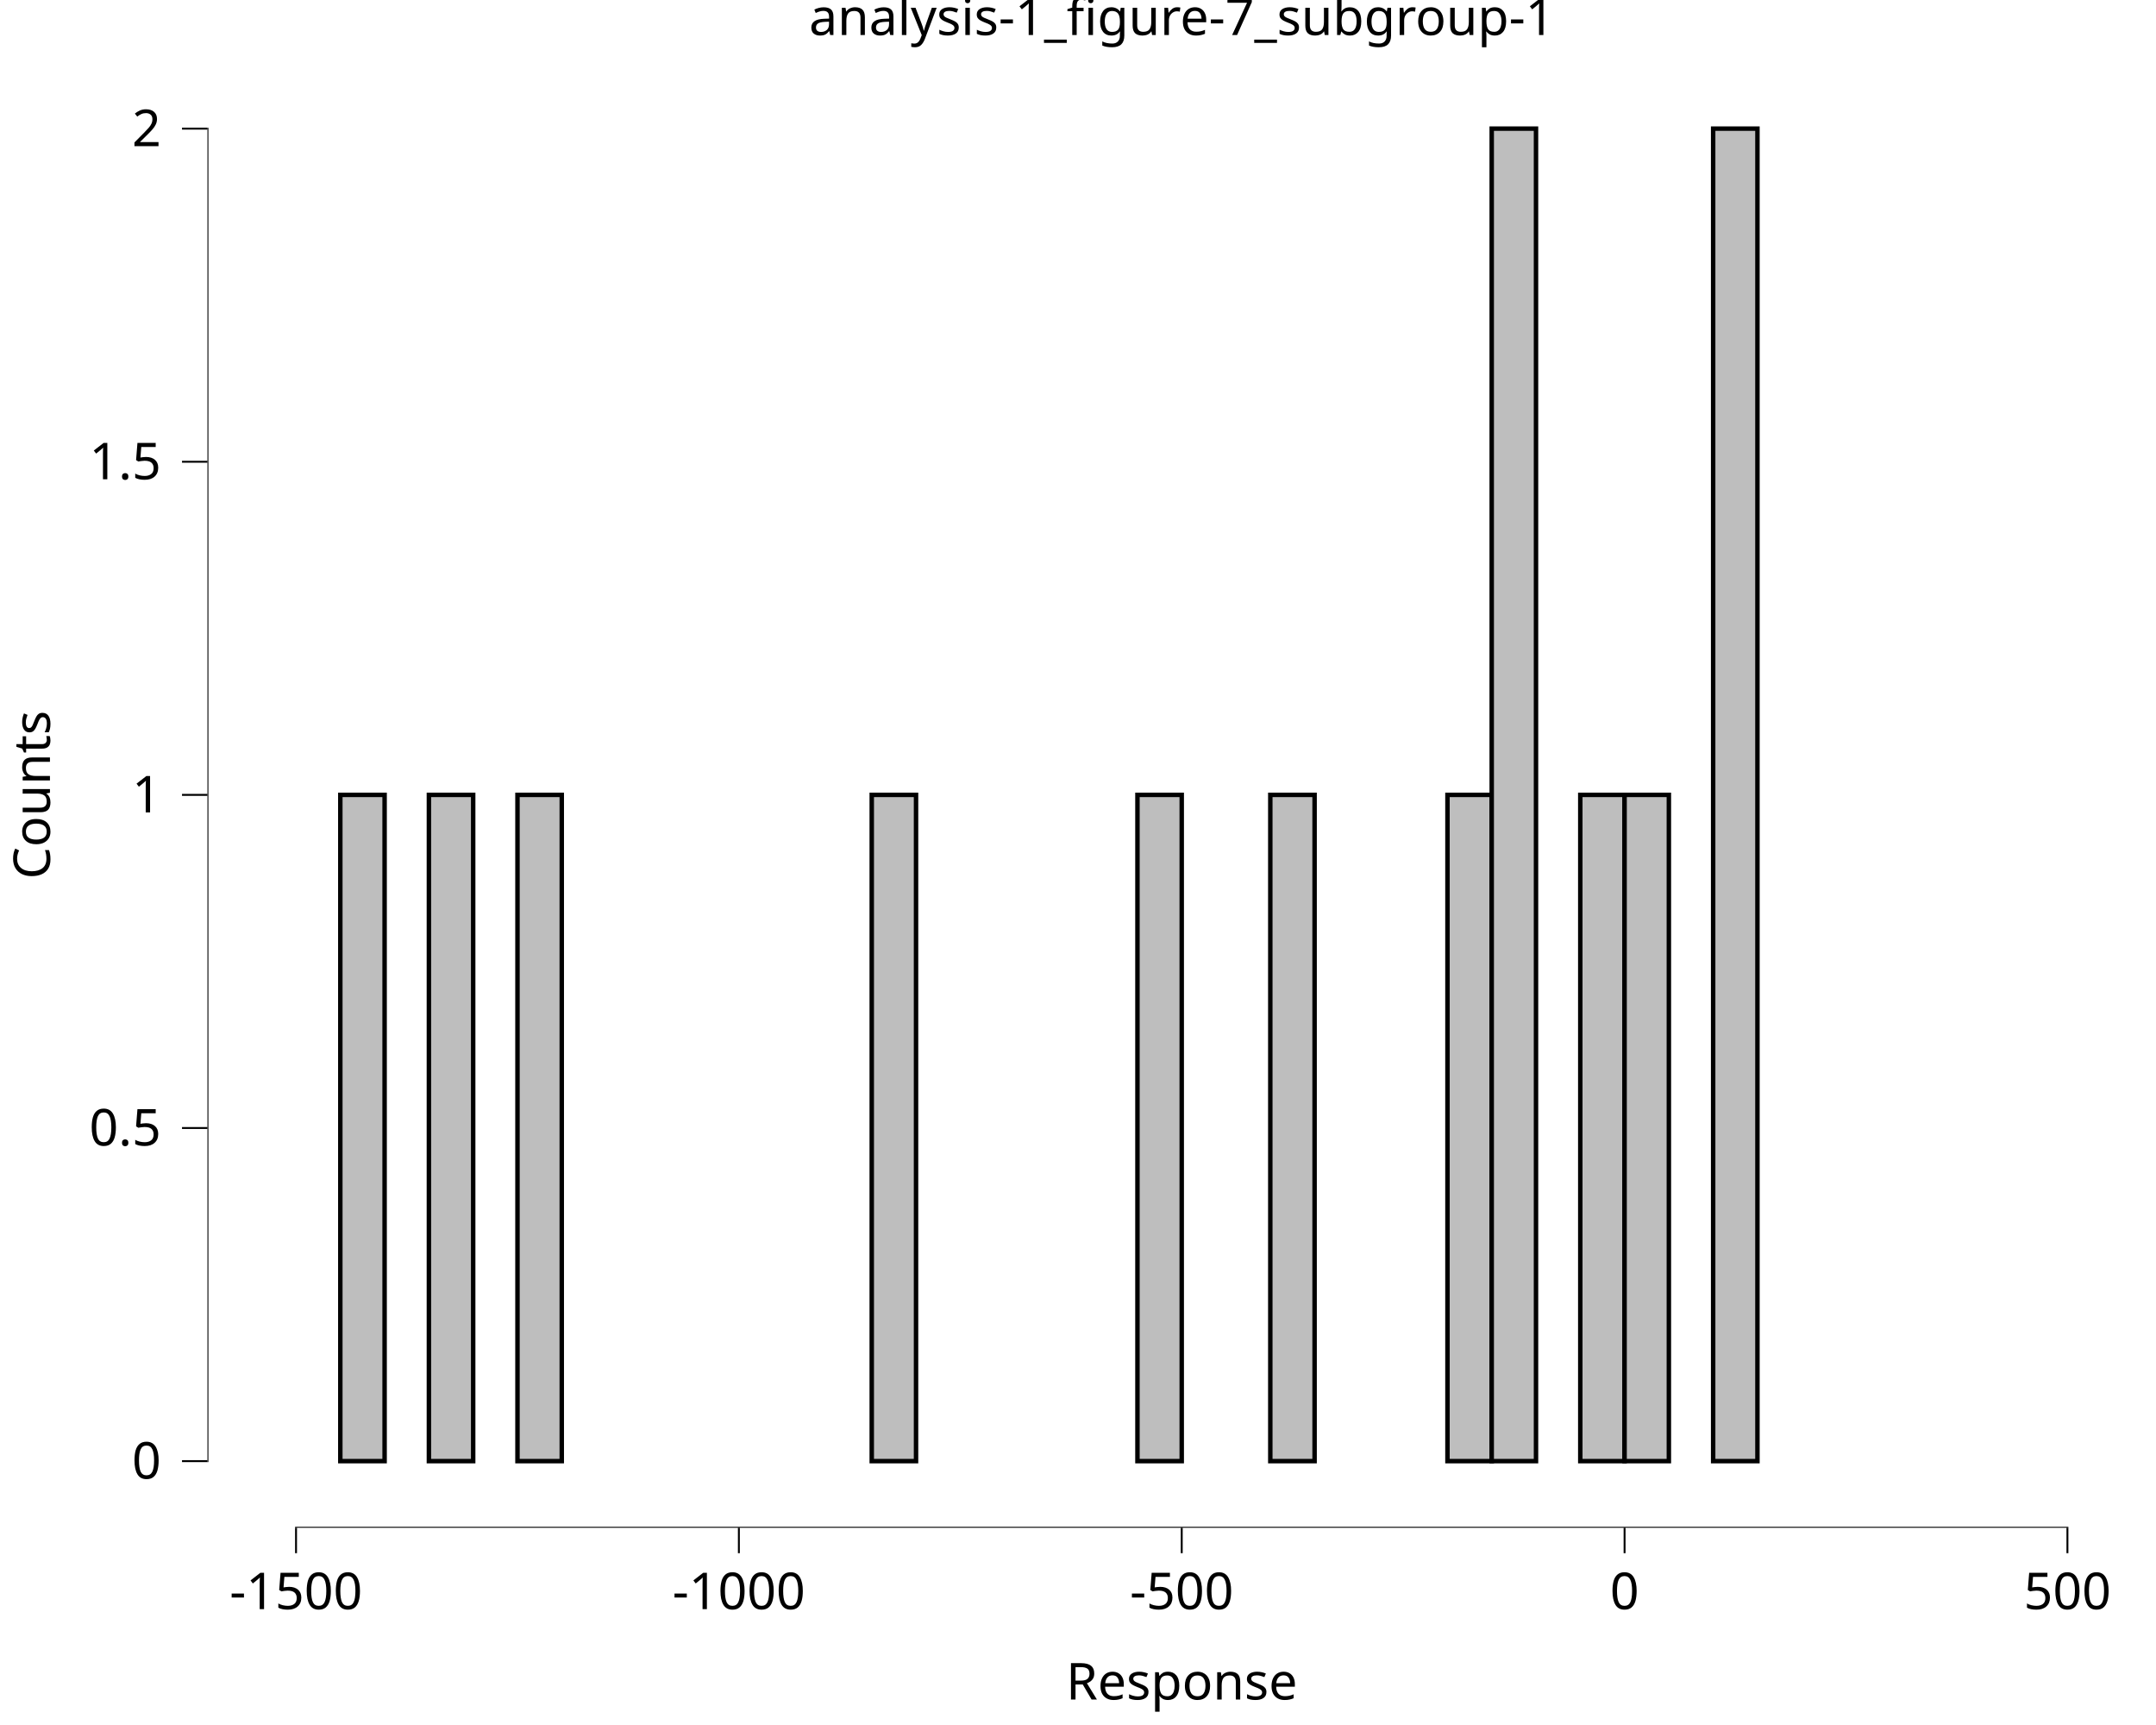
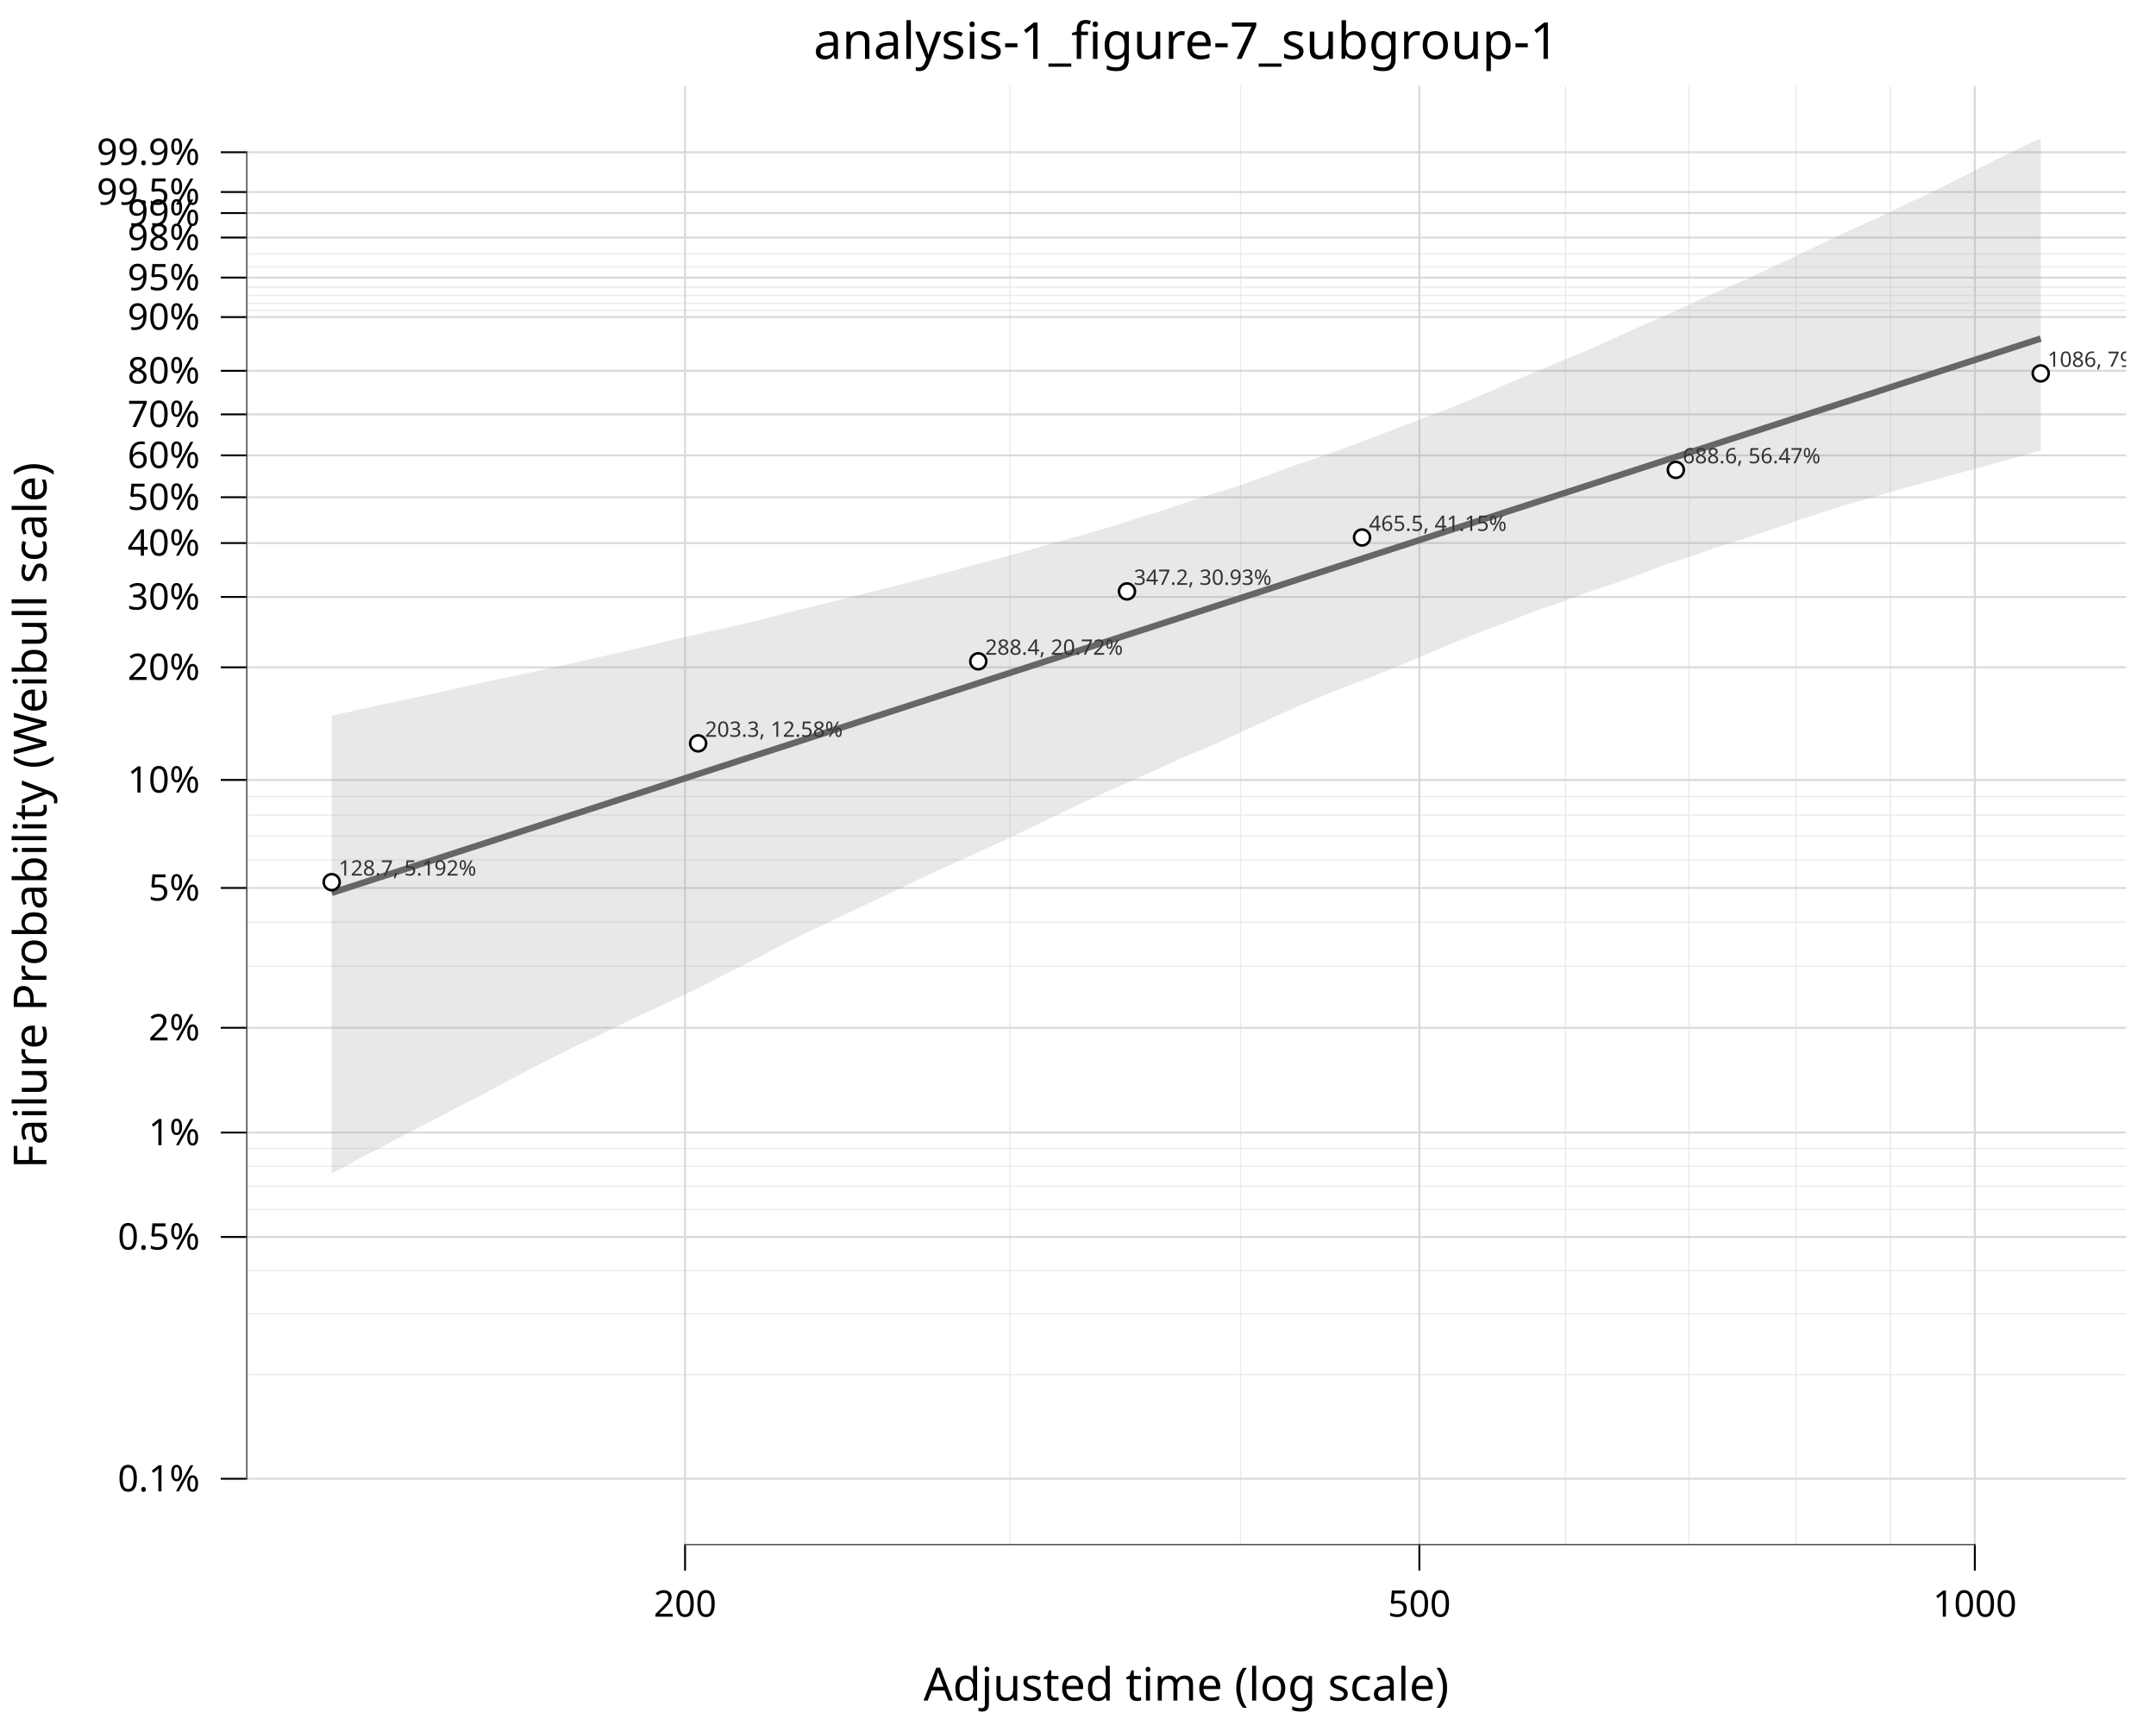
<svg xmlns="http://www.w3.org/2000/svg" class="svglite" data-engine-version="2.0" width="720.00pt" height="576.00pt" viewBox="0 0 720.00 576.00">
  <defs>
    <style type="text/css">
    .svglite line, .svglite polyline, .svglite polygon, .svglite path, .svglite rect, .svglite circle {
      fill: none;
      stroke: #000000;
      stroke-linecap: round;
      stroke-linejoin: round;
      stroke-miterlimit: 10.00;
    }
  </style>
  </defs>
  <rect width="100%" height="100%" style="stroke: none; fill: #FFFFFF;" />
  <defs>
    <clipPath id="cpMC4wMHw3MjAuMDB8MC4wMHw1NzYuMDA=">
      <rect x="0.00" y="0.00" width="720.00" height="576.00" />
    </clipPath>
  </defs>
  <g clip-path="url(#cpMC4wMHw3MjAuMDB8MC4wMHw1NzYuMDA=)">
-     <rect x="-0" y="0.00" width="720.00" height="576.00" style="stroke-width: 10.67; stroke: none;" />
+     <rect x="0" y="0.00" width="720.00" height="576.00" style="stroke-width: 10.67; stroke: none;" />
  </g>
  <defs>
-     <clipPath id="cpNjkuMjh8NzIwLjAwfDIwLjcxfDUxMC4xNA==">
-       <rect x="69.28" y="20.71" width="650.72" height="489.43" />
+     <clipPath id="cpODIuMjR8NzEwLjA0fDI4LjY4fDUxNS45Mw==">
+       <rect x="82.24" y="28.68" width="627.80" height="487.25" />
    </clipPath>
  </defs>
-   <g clip-path="url(#cpNjkuMjh8NzIwLjAwfDIwLjcxfDUxMC4xNA==)">
-     <rect x="69.28" y="20.71" width="650.72" height="489.43" style="stroke-width: 10.67; stroke: none;" />
-     <rect x="113.65" y="265.42" width="14.79" height="222.47" style="stroke-width: 1.49; stroke-linecap: butt; stroke-linejoin: miter; fill: #BEBEBE;" />
-     <rect x="128.44" y="487.89" width="14.79" height="0.00" style="stroke-width: 1.49; stroke-linecap: butt; stroke-linejoin: miter; fill: #BEBEBE;" />
-     <rect x="143.23" y="265.42" width="14.79" height="222.47" style="stroke-width: 1.49; stroke-linecap: butt; stroke-linejoin: miter; fill: #BEBEBE;" />
-     <rect x="158.02" y="487.89" width="14.79" height="0.00" style="stroke-width: 1.49; stroke-linecap: butt; stroke-linejoin: miter; fill: #BEBEBE;" />
-     <rect x="172.81" y="265.42" width="14.79" height="222.47" style="stroke-width: 1.49; stroke-linecap: butt; stroke-linejoin: miter; fill: #BEBEBE;" />
-     <rect x="187.60" y="487.89" width="14.79" height="0.00" style="stroke-width: 1.49; stroke-linecap: butt; stroke-linejoin: miter; fill: #BEBEBE;" />
-     <rect x="202.38" y="487.89" width="14.79" height="0.00" style="stroke-width: 1.49; stroke-linecap: butt; stroke-linejoin: miter; fill: #BEBEBE;" />
-     <rect x="217.17" y="487.89" width="14.79" height="0.00" style="stroke-width: 1.49; stroke-linecap: butt; stroke-linejoin: miter; fill: #BEBEBE;" />
-     <rect x="231.96" y="487.89" width="14.79" height="0.00" style="stroke-width: 1.49; stroke-linecap: butt; stroke-linejoin: miter; fill: #BEBEBE;" />
-     <rect x="246.75" y="487.89" width="14.79" height="0.00" style="stroke-width: 1.49; stroke-linecap: butt; stroke-linejoin: miter; fill: #BEBEBE;" />
-     <rect x="261.54" y="487.89" width="14.79" height="0.00" style="stroke-width: 1.49; stroke-linecap: butt; stroke-linejoin: miter; fill: #BEBEBE;" />
-     <rect x="276.33" y="487.89" width="14.79" height="0.00" style="stroke-width: 1.49; stroke-linecap: butt; stroke-linejoin: miter; fill: #BEBEBE;" />
-     <rect x="291.12" y="265.42" width="14.79" height="222.47" style="stroke-width: 1.49; stroke-linecap: butt; stroke-linejoin: miter; fill: #BEBEBE;" />
-     <rect x="305.91" y="487.89" width="14.79" height="0.00" style="stroke-width: 1.49; stroke-linecap: butt; stroke-linejoin: miter; fill: #BEBEBE;" />
-     <rect x="320.70" y="487.89" width="14.79" height="0.00" style="stroke-width: 1.49; stroke-linecap: butt; stroke-linejoin: miter; fill: #BEBEBE;" />
-     <rect x="335.49" y="487.89" width="14.79" height="0.00" style="stroke-width: 1.49; stroke-linecap: butt; stroke-linejoin: miter; fill: #BEBEBE;" />
-     <rect x="350.27" y="487.89" width="14.79" height="0.00" style="stroke-width: 1.49; stroke-linecap: butt; stroke-linejoin: miter; fill: #BEBEBE;" />
-     <rect x="365.06" y="487.89" width="14.79" height="0.00" style="stroke-width: 1.49; stroke-linecap: butt; stroke-linejoin: miter; fill: #BEBEBE;" />
-     <rect x="379.85" y="265.42" width="14.79" height="222.47" style="stroke-width: 1.49; stroke-linecap: butt; stroke-linejoin: miter; fill: #BEBEBE;" />
-     <rect x="394.64" y="487.89" width="14.79" height="0.00" style="stroke-width: 1.49; stroke-linecap: butt; stroke-linejoin: miter; fill: #BEBEBE;" />
-     <rect x="409.43" y="487.89" width="14.79" height="0.00" style="stroke-width: 1.49; stroke-linecap: butt; stroke-linejoin: miter; fill: #BEBEBE;" />
-     <rect x="424.22" y="265.42" width="14.79" height="222.47" style="stroke-width: 1.49; stroke-linecap: butt; stroke-linejoin: miter; fill: #BEBEBE;" />
-     <rect x="439.01" y="487.89" width="14.79" height="0.00" style="stroke-width: 1.49; stroke-linecap: butt; stroke-linejoin: miter; fill: #BEBEBE;" />
-     <rect x="453.80" y="487.89" width="14.79" height="0.00" style="stroke-width: 1.49; stroke-linecap: butt; stroke-linejoin: miter; fill: #BEBEBE;" />
-     <rect x="468.59" y="487.89" width="14.79" height="0.00" style="stroke-width: 1.49; stroke-linecap: butt; stroke-linejoin: miter; fill: #BEBEBE;" />
-     <rect x="483.38" y="265.42" width="14.79" height="222.47" style="stroke-width: 1.49; stroke-linecap: butt; stroke-linejoin: miter; fill: #BEBEBE;" />
-     <rect x="498.16" y="42.95" width="14.79" height="444.94" style="stroke-width: 1.49; stroke-linecap: butt; stroke-linejoin: miter; fill: #BEBEBE;" />
-     <rect x="512.95" y="487.89" width="14.79" height="0.00" style="stroke-width: 1.49; stroke-linecap: butt; stroke-linejoin: miter; fill: #BEBEBE;" />
-     <rect x="527.74" y="265.42" width="14.79" height="222.47" style="stroke-width: 1.49; stroke-linecap: butt; stroke-linejoin: miter; fill: #BEBEBE;" />
-     <rect x="542.53" y="265.42" width="14.79" height="222.47" style="stroke-width: 1.49; stroke-linecap: butt; stroke-linejoin: miter; fill: #BEBEBE;" />
-     <rect x="557.32" y="487.89" width="14.79" height="0.00" style="stroke-width: 1.49; stroke-linecap: butt; stroke-linejoin: miter; fill: #BEBEBE;" />
-     <rect x="572.11" y="42.95" width="14.79" height="444.94" style="stroke-width: 1.49; stroke-linecap: butt; stroke-linejoin: miter; fill: #BEBEBE;" />
-     <line x1="98.54" y1="510.14" x2="690.74" y2="510.14" style="stroke-width: 0.64; stroke-linecap: butt;" />
-     <line x1="69.28" y1="488.21" x2="69.28" y2="42.64" style="stroke-width: 0.64; stroke-linecap: butt;" />
-     <rect x="69.28" y="20.71" width="650.72" height="489.43" style="stroke-width: 0.00; stroke: none;" />
+   <g clip-path="url(#cpODIuMjR8NzEwLjA0fDI4LjY4fDUxNS45Mw==)">
+     <rect x="82.24" y="28.68" width="627.80" height="487.25" style="stroke-width: 10.67; stroke: none;" />
+     <polyline points="82.24,459.02 710.04,459.02 " style="stroke-width: 0.43; stroke: #EBEBEB; stroke-linecap: butt;" />
+     <polyline points="82.24,438.68 710.04,438.68 " style="stroke-width: 0.43; stroke: #EBEBEB; stroke-linecap: butt;" />
+     <polyline points="82.24,424.24 710.04,424.24 " style="stroke-width: 0.43; stroke: #EBEBEB; stroke-linecap: butt;" />
+     <polyline points="82.24,403.87 710.04,403.87 " style="stroke-width: 0.43; stroke: #EBEBEB; stroke-linecap: butt;" />
+     <polyline points="82.24,396.12 710.04,396.12 " style="stroke-width: 0.43; stroke: #EBEBEB; stroke-linecap: butt;" />
+     <polyline points="82.24,389.41 710.04,389.41 " style="stroke-width: 0.43; stroke: #EBEBEB; stroke-linecap: butt;" />
+     <polyline points="82.24,383.48 710.04,383.48 " style="stroke-width: 0.43; stroke: #EBEBEB; stroke-linecap: butt;" />
+     <polyline points="82.24,322.61 710.04,322.61 " style="stroke-width: 0.43; stroke: #EBEBEB; stroke-linecap: butt;" />
+     <polyline points="82.24,307.94 710.04,307.94 " style="stroke-width: 0.43; stroke: #EBEBEB; stroke-linecap: butt;" />
+     <polyline points="82.24,287.10 710.04,287.10 " style="stroke-width: 0.43; stroke: #EBEBEB; stroke-linecap: butt;" />
+     <polyline points="82.24,279.11 710.04,279.11 " style="stroke-width: 0.43; stroke: #EBEBEB; stroke-linecap: butt;" />
+     <polyline points="82.24,272.15 710.04,272.15 " style="stroke-width: 0.43; stroke: #EBEBEB; stroke-linecap: butt;" />
+     <polyline points="82.24,265.98 710.04,265.98 " style="stroke-width: 0.43; stroke: #EBEBEB; stroke-linecap: butt;" />
+     <polyline points="82.24,199.33 710.04,199.33 " style="stroke-width: 0.43; stroke: #EBEBEB; stroke-linecap: butt;" />
+     <polyline points="82.24,138.37 710.04,138.37 " style="stroke-width: 0.43; stroke: #EBEBEB; stroke-linecap: butt;" />
+     <polyline points="82.24,103.63 710.04,103.63 " style="stroke-width: 0.43; stroke: #EBEBEB; stroke-linecap: butt;" />
+     <polyline points="82.24,101.24 710.04,101.24 " style="stroke-width: 0.43; stroke: #EBEBEB; stroke-linecap: butt;" />
+     <polyline points="82.24,98.66 710.04,98.66 " style="stroke-width: 0.43; stroke: #EBEBEB; stroke-linecap: butt;" />
+     <polyline points="82.24,95.84 710.04,95.84 " style="stroke-width: 0.43; stroke: #EBEBEB; stroke-linecap: butt;" />
+     <polyline points="82.24,92.69 710.04,92.69 " style="stroke-width: 0.43; stroke: #EBEBEB; stroke-linecap: butt;" />
+     <polyline points="82.24,89.09 710.04,89.09 " style="stroke-width: 0.43; stroke: #EBEBEB; stroke-linecap: butt;" />
+     <polyline points="82.24,84.80 710.04,84.80 " style="stroke-width: 0.43; stroke: #EBEBEB; stroke-linecap: butt;" />
+     <polyline points="337.29,515.93 337.29,28.68 " style="stroke-width: 0.43; stroke: #EBEBEB; stroke-linecap: butt;" />
+     <polyline points="414.28,515.93 414.28,28.68 " style="stroke-width: 0.43; stroke: #EBEBEB; stroke-linecap: butt;" />
+     <polyline points="522.79,515.93 522.79,28.68 " style="stroke-width: 0.43; stroke: #EBEBEB; stroke-linecap: butt;" />
+     <polyline points="564.04,515.93 564.04,28.68 " style="stroke-width: 0.43; stroke: #EBEBEB; stroke-linecap: butt;" />
+     <polyline points="599.78,515.93 599.78,28.68 " style="stroke-width: 0.43; stroke: #EBEBEB; stroke-linecap: butt;" />
+     <polyline points="631.30,515.93 631.30,28.68 " style="stroke-width: 0.43; stroke: #EBEBEB; stroke-linecap: butt;" />
+     <polyline points="82.24,493.78 710.04,493.78 " style="stroke-width: 0.64; stroke: #D9D9D9; stroke-linecap: butt;" />
+     <polyline points="82.24,413.03 710.04,413.03 " style="stroke-width: 0.64; stroke: #D9D9D9; stroke-linecap: butt;" />
+     <polyline points="82.24,378.17 710.04,378.17 " style="stroke-width: 0.64; stroke: #D9D9D9; stroke-linecap: butt;" />
+     <polyline points="82.24,343.19 710.04,343.19 " style="stroke-width: 0.64; stroke: #D9D9D9; stroke-linecap: butt;" />
+     <polyline points="82.24,296.50 710.04,296.50 " style="stroke-width: 0.64; stroke: #D9D9D9; stroke-linecap: butt;" />
+     <polyline points="82.24,260.43 710.04,260.43 " style="stroke-width: 0.64; stroke: #D9D9D9; stroke-linecap: butt;" />
+     <polyline points="82.24,222.83 710.04,222.83 " style="stroke-width: 0.64; stroke: #D9D9D9; stroke-linecap: butt;" />
+     <polyline points="82.24,199.33 710.04,199.33 " style="stroke-width: 0.64; stroke: #D9D9D9; stroke-linecap: butt;" />
+     <polyline points="82.24,181.33 710.04,181.33 " style="stroke-width: 0.64; stroke: #D9D9D9; stroke-linecap: butt;" />
+     <polyline points="82.24,166.03 710.04,166.03 " style="stroke-width: 0.64; stroke: #D9D9D9; stroke-linecap: butt;" />
+     <polyline points="82.24,152.05 710.04,152.05 " style="stroke-width: 0.64; stroke: #D9D9D9; stroke-linecap: butt;" />
+     <polyline points="82.24,138.37 710.04,138.37 " style="stroke-width: 0.64; stroke: #D9D9D9; stroke-linecap: butt;" />
+     <polyline points="82.24,123.82 710.04,123.82 " style="stroke-width: 0.64; stroke: #D9D9D9; stroke-linecap: butt;" />
+     <polyline points="82.24,105.88 710.04,105.88 " style="stroke-width: 0.64; stroke: #D9D9D9; stroke-linecap: butt;" />
+     <polyline points="82.24,92.69 710.04,92.69 " style="stroke-width: 0.64; stroke: #D9D9D9; stroke-linecap: butt;" />
+     <polyline points="82.24,79.32 710.04,79.32 " style="stroke-width: 0.64; stroke: #D9D9D9; stroke-linecap: butt;" />
+     <polyline points="82.24,71.14 710.04,71.14 " style="stroke-width: 0.64; stroke: #D9D9D9; stroke-linecap: butt;" />
+     <polyline points="82.24,64.12 710.04,64.12 " style="stroke-width: 0.64; stroke: #D9D9D9; stroke-linecap: butt;" />
+     <polyline points="82.24,50.83 710.04,50.83 " style="stroke-width: 0.64; stroke: #D9D9D9; stroke-linecap: butt;" />
+     <polyline points="228.78,515.93 228.78,28.68 " style="stroke-width: 0.64; stroke: #D9D9D9; stroke-linecap: butt;" />
+     <polyline points="474.00,515.93 474.00,28.68 " style="stroke-width: 0.64; stroke: #D9D9D9; stroke-linecap: butt;" />
+     <polyline points="659.50,515.93 659.50,28.68 " style="stroke-width: 0.64; stroke: #D9D9D9; stroke-linecap: butt;" />
+     <polygon points="110.77,238.99 119.69,237.00 128.61,235.04 137.52,233.17 146.44,231.23 155.36,229.24 164.28,227.24 173.20,225.40 182.11,223.44 191.03,221.51 199.95,219.45 208.87,217.44 217.78,215.34 226.70,213.12 235.62,211.18 244.54,209.16 253.45,207.09 262.37,204.72 271.29,202.57 280.21,200.32 289.12,198.06 298.04,195.89 306.96,193.53 315.88,191.26 324.80,188.77 333.71,186.40 342.63,183.98 351.55,181.41 360.47,178.97 369.38,176.33 378.30,173.54 387.22,170.78 396.14,167.78 405.05,164.89 413.97,162.08 422.89,158.95 431.81,155.56 440.72,152.60 449.64,149.38 458.56,146.02 467.48,142.60 476.40,139.20 485.31,135.87 494.23,132.10 503.15,128.27 512.07,124.44 520.98,120.68 529.90,117.02 538.82,113.08 547.74,108.99 556.65,105.11 565.57,101.01 574.49,96.95 583.41,93.15 592.32,88.91 601.24,84.81 610.16,80.47 619.08,76.28 628.00,72.36 636.91,67.97 645.83,63.82 654.75,59.31 663.67,54.75 672.58,50.35 681.50,46.14 681.50,150.47 672.58,152.92 663.67,155.43 654.75,157.85 645.83,160.30 636.91,162.68 628.00,165.27 619.08,167.80 610.16,170.52 601.24,173.49 592.32,176.59 583.41,179.59 574.49,182.38 565.57,185.46 556.65,188.34 547.74,191.71 538.82,194.95 529.90,197.87 520.98,201.22 512.07,204.27 503.15,207.79 494.23,211.06 485.31,214.72 476.40,218.45 467.48,222.22 458.56,225.83 449.64,229.19 440.72,232.81 431.81,236.55 422.89,240.61 413.97,244.64 405.05,248.84 396.14,252.43 387.22,256.53 378.30,260.53 369.38,264.48 360.47,268.52 351.55,272.87 342.63,277.11 333.71,281.34 324.80,285.43 315.88,289.43 306.96,293.52 298.04,297.90 289.12,302.07 280.21,306.32 271.29,310.52 262.37,314.82 253.45,319.61 244.54,324.09 235.62,328.74 226.70,333.02 217.78,337.17 208.87,341.33 199.95,345.71 191.03,349.88 182.11,354.44 173.20,358.97 164.28,363.82 155.36,368.44 146.44,373.07 137.52,377.73 128.61,382.39 119.69,387.00 110.77,391.89 " style="stroke-width: 0.00; stroke: none; stroke-linecap: butt; fill: #999999; fill-opacity: 0.22;" />
+     <polyline points="110.77,238.99 119.69,237.00 128.61,235.04 137.52,233.17 146.44,231.23 155.36,229.24 164.28,227.24 173.20,225.40 182.11,223.44 191.03,221.51 199.95,219.45 208.87,217.44 217.78,215.34 226.70,213.12 235.62,211.18 244.54,209.16 253.45,207.09 262.37,204.72 271.29,202.57 280.21,200.32 289.12,198.06 298.04,195.89 306.96,193.53 315.88,191.26 324.80,188.77 333.71,186.40 342.63,183.98 351.55,181.41 360.47,178.97 369.38,176.33 378.30,173.54 387.22,170.78 396.14,167.78 405.05,164.89 413.97,162.08 422.89,158.95 431.81,155.56 440.72,152.60 449.64,149.38 458.56,146.02 467.48,142.60 476.40,139.20 485.31,135.87 494.23,132.10 503.15,128.27 512.07,124.44 520.98,120.68 529.90,117.02 538.82,113.08 547.74,108.99 556.65,105.11 565.57,101.01 574.49,96.95 583.41,93.15 592.32,88.91 601.24,84.81 610.16,80.47 619.08,76.28 628.00,72.36 636.91,67.97 645.83,63.82 654.75,59.31 663.67,54.75 672.58,50.35 681.50,46.14 " style="stroke-width: 1.07; stroke: none; stroke-linecap: butt;" />
+     <polyline points="681.50,150.47 672.58,152.92 663.67,155.43 654.75,157.85 645.83,160.30 636.91,162.68 628.00,165.27 619.08,167.80 610.16,170.52 601.24,173.49 592.32,176.59 583.41,179.59 574.49,182.38 565.57,185.46 556.65,188.34 547.74,191.71 538.82,194.95 529.90,197.87 520.98,201.22 512.07,204.27 503.15,207.79 494.23,211.06 485.31,214.72 476.40,218.45 467.48,222.22 458.56,225.83 449.64,229.19 440.72,232.81 431.81,236.55 422.89,240.61 413.97,244.64 405.05,248.84 396.14,252.43 387.22,256.53 378.30,260.53 369.38,264.48 360.47,268.52 351.55,272.87 342.63,277.11 333.71,281.34 324.80,285.43 315.88,289.43 306.96,293.52 298.04,297.90 289.12,302.07 280.21,306.32 271.29,310.52 262.37,314.82 253.45,319.61 244.54,324.09 235.62,328.74 226.70,333.02 217.78,337.17 208.87,341.33 199.95,345.71 191.03,349.88 182.11,354.44 173.20,358.97 164.28,363.82 155.36,368.44 146.44,373.07 137.52,377.73 128.61,382.39 119.69,387.00 110.77,391.89 " style="stroke-width: 1.07; stroke: none; stroke-linecap: butt;" />
+     <polyline points="110.77,298.14 119.69,295.25 128.61,292.36 137.52,289.47 146.44,286.57 155.36,283.68 164.28,280.79 173.20,277.90 182.11,275.01 191.03,272.11 199.95,269.22 208.87,266.33 217.78,263.44 226.70,260.54 235.62,257.65 244.54,254.76 253.45,251.87 262.37,248.98 271.29,246.08 280.21,243.19 289.12,240.30 298.04,237.41 306.96,234.52 315.88,231.62 324.80,228.73 333.71,225.84 342.63,222.95 351.55,220.05 360.47,217.16 369.38,214.27 378.30,211.38 387.22,208.49 396.14,205.59 405.05,202.70 413.97,199.81 422.89,196.92 431.81,194.02 440.72,191.13 449.64,188.24 458.56,185.35 467.48,182.46 476.40,179.56 485.31,176.67 494.23,173.78 503.15,170.89 512.07,168.00 520.98,165.10 529.90,162.21 538.82,159.32 547.74,156.43 556.65,153.53 565.57,150.64 574.49,147.75 583.41,144.86 592.32,141.97 601.24,139.07 610.16,136.18 619.08,133.29 628.00,130.40 636.91,127.50 645.83,124.61 654.75,121.72 663.67,118.83 672.58,115.94 681.50,113.04 " style="stroke-width: 2.13; stroke: #666666; stroke-linecap: butt;" />
+     <circle cx="110.77" cy="294.56" r="2.67" style="stroke-width: 0.85; fill: #FFFFFF;" />
+     <circle cx="233.14" cy="248.22" r="2.67" style="stroke-width: 0.85; fill: #FFFFFF;" />
+     <circle cx="326.70" cy="220.82" r="2.67" style="stroke-width: 0.85; fill: #FFFFFF;" />
+     <circle cx="376.36" cy="197.48" r="2.67" style="stroke-width: 0.85; fill: #FFFFFF;" />
+     <circle cx="454.86" cy="179.47" r="2.67" style="stroke-width: 0.85; fill: #FFFFFF;" />
+     <circle cx="559.65" cy="156.90" r="2.67" style="stroke-width: 0.85; fill: #FFFFFF;" />
+     <circle cx="681.50" cy="124.68" r="2.67" style="stroke-width: 0.85; fill: #FFFFFF;" />
+     <text x="113.07" y="292.36" style="font-size: 7.11px; fill: #333333; font-family: sans;" textLength="45.88px" lengthAdjust="spacingAndGlyphs">128.7, 5.192%</text>
+     <text x="235.43" y="246.02" style="font-size: 7.11px; fill: #333333; font-family: sans;" textLength="45.88px" lengthAdjust="spacingAndGlyphs">203.3, 12.58%</text>
+     <text x="328.99" y="218.62" style="font-size: 7.11px; fill: #333333; font-family: sans;" textLength="45.88px" lengthAdjust="spacingAndGlyphs">288.4, 20.72%</text>
+     <text x="378.65" y="195.28" style="font-size: 7.11px; fill: #333333; font-family: sans;" textLength="45.88px" lengthAdjust="spacingAndGlyphs">347.2, 30.93%</text>
+     <text x="457.15" y="177.27" style="font-size: 7.11px; fill: #333333; font-family: sans;" textLength="45.88px" lengthAdjust="spacingAndGlyphs">465.5, 41.15%</text>
+     <text x="561.94" y="154.70" style="font-size: 7.11px; fill: #333333; font-family: sans;" textLength="45.88px" lengthAdjust="spacingAndGlyphs">688.6, 56.47%</text>
+     <text x="683.79" y="122.48" style="font-size: 7.11px; fill: #333333; font-family: sans;" textLength="45.88px" lengthAdjust="spacingAndGlyphs"> 1086, 79.45%</text>
+     <line x1="228.46" y1="515.93" x2="659.82" y2="515.93" style="stroke-width: 0.64; stroke-linecap: butt;" />
+     <line x1="82.24" y1="494.10" x2="82.24" y2="50.51" style="stroke-width: 0.64; stroke-linecap: butt;" />
+     <rect x="82.24" y="28.68" width="627.80" height="487.25" style="stroke-width: 0.00; stroke: none;" />
  </g>
  <g clip-path="url(#cpMC4wMHw3MjAuMDB8MC4wMHw1NzYuMDA=)">
-     <polyline points="69.28,510.14 69.28,20.71 " style="stroke-width: 0.00; stroke: none; stroke-linecap: butt;" />
-     <text x="53.81" y="493.74" text-anchor="end" style="font-size: 17.00px; font-family: sans;" textLength="9.46px" lengthAdjust="spacingAndGlyphs">0</text>
-     <text x="53.81" y="382.51" text-anchor="end" style="font-size: 17.00px; font-family: sans;" textLength="23.63px" lengthAdjust="spacingAndGlyphs">0.5</text>
-     <text x="53.81" y="271.27" text-anchor="end" style="font-size: 17.00px; font-family: sans;" textLength="9.46px" lengthAdjust="spacingAndGlyphs">1</text>
-     <text x="53.81" y="160.04" text-anchor="end" style="font-size: 17.00px; font-family: sans;" textLength="23.63px" lengthAdjust="spacingAndGlyphs">1.5</text>
-     <text x="53.81" y="48.80" text-anchor="end" style="font-size: 17.00px; font-family: sans;" textLength="9.46px" lengthAdjust="spacingAndGlyphs">2</text>
-     <polyline points="60.78,487.89 69.28,487.89 " style="stroke-width: 0.64; stroke-linecap: butt;" />
-     <polyline points="60.78,376.66 69.28,376.66 " style="stroke-width: 0.64; stroke-linecap: butt;" />
-     <polyline points="60.78,265.42 69.28,265.42 " style="stroke-width: 0.64; stroke-linecap: butt;" />
-     <polyline points="60.78,154.19 69.28,154.19 " style="stroke-width: 0.64; stroke-linecap: butt;" />
-     <polyline points="60.78,42.95 69.28,42.95 " style="stroke-width: 0.64; stroke-linecap: butt;" />
-     <polyline points="69.28,510.14 720.00,510.14 " style="stroke-width: 0.00; stroke: none; stroke-linecap: butt;" />
-     <polyline points="98.86,518.64 98.86,510.14 " style="stroke-width: 0.64; stroke-linecap: butt;" />
-     <polyline points="246.75,518.64 246.75,510.14 " style="stroke-width: 0.64; stroke-linecap: butt;" />
-     <polyline points="394.64,518.64 394.64,510.14 " style="stroke-width: 0.64; stroke-linecap: butt;" />
-     <polyline points="542.53,518.64 542.53,510.14 " style="stroke-width: 0.64; stroke-linecap: butt;" />
-     <polyline points="690.42,518.64 690.42,510.14 " style="stroke-width: 0.64; stroke-linecap: butt;" />
-     <text x="98.86" y="537.32" text-anchor="middle" style="font-size: 17.00px; font-family: sans;" textLength="43.48px" lengthAdjust="spacingAndGlyphs">-1500</text>
-     <text x="246.75" y="537.32" text-anchor="middle" style="font-size: 17.00px; font-family: sans;" textLength="43.48px" lengthAdjust="spacingAndGlyphs">-1000</text>
-     <text x="394.64" y="537.32" text-anchor="middle" style="font-size: 17.00px; font-family: sans;" textLength="34.03px" lengthAdjust="spacingAndGlyphs">-500</text>
-     <text x="542.53" y="537.32" text-anchor="middle" style="font-size: 17.00px; font-family: sans;" textLength="9.46px" lengthAdjust="spacingAndGlyphs">0</text>
-     <text x="690.42" y="537.32" text-anchor="middle" style="font-size: 17.00px; font-family: sans;" textLength="28.37px" lengthAdjust="spacingAndGlyphs">500</text>
-     <text x="394.64" y="567.49" text-anchor="middle" style="font-size: 17.00px; font-family: sans;" textLength="76.57px" lengthAdjust="spacingAndGlyphs">Response</text>
-     <text transform="translate(16.68,265.42) rotate(-90)" text-anchor="middle" style="font-size: 17.00px; font-family: sans;" textLength="53.88px" lengthAdjust="spacingAndGlyphs">Counts</text>
-     <text x="394.64" y="11.70" text-anchor="middle" style="font-size: 17.00px; font-family: sans;" textLength="239.12px" lengthAdjust="spacingAndGlyphs">analysis-1_figure-7_subgroup-1</text>
+     <polyline points="82.24,515.93 82.24,28.68 " style="stroke-width: 0.00; stroke: none; stroke-linecap: butt;" />
+     <text x="66.76" y="497.99" text-anchor="end" style="font-size: 12.24px; font-family: sans;" textLength="34.70px" lengthAdjust="spacingAndGlyphs">  0.1%</text>
+     <text x="66.76" y="417.24" text-anchor="end" style="font-size: 12.24px; font-family: sans;" textLength="34.70px" lengthAdjust="spacingAndGlyphs">  0.5%</text>
+     <text x="66.76" y="382.39" text-anchor="end" style="font-size: 12.24px; font-family: sans;" textLength="31.29px" lengthAdjust="spacingAndGlyphs">    1%</text>
+     <text x="66.76" y="347.40" text-anchor="end" style="font-size: 12.24px; font-family: sans;" textLength="31.29px" lengthAdjust="spacingAndGlyphs">    2%</text>
+     <text x="66.76" y="300.71" text-anchor="end" style="font-size: 12.24px; font-family: sans;" textLength="31.29px" lengthAdjust="spacingAndGlyphs">    5%</text>
+     <text x="66.76" y="264.64" text-anchor="end" style="font-size: 12.24px; font-family: sans;" textLength="34.70px" lengthAdjust="spacingAndGlyphs">   10%</text>
+     <text x="66.76" y="227.04" text-anchor="end" style="font-size: 12.24px; font-family: sans;" textLength="34.70px" lengthAdjust="spacingAndGlyphs">   20%</text>
+     <text x="66.76" y="203.54" text-anchor="end" style="font-size: 12.24px; font-family: sans;" textLength="34.70px" lengthAdjust="spacingAndGlyphs">   30%</text>
+     <text x="66.76" y="185.54" text-anchor="end" style="font-size: 12.24px; font-family: sans;" textLength="34.70px" lengthAdjust="spacingAndGlyphs">   40%</text>
+     <text x="66.76" y="170.24" text-anchor="end" style="font-size: 12.24px; font-family: sans;" textLength="34.70px" lengthAdjust="spacingAndGlyphs">   50%</text>
+     <text x="66.76" y="156.26" text-anchor="end" style="font-size: 12.24px; font-family: sans;" textLength="34.70px" lengthAdjust="spacingAndGlyphs">   60%</text>
+     <text x="66.76" y="142.58" text-anchor="end" style="font-size: 12.24px; font-family: sans;" textLength="34.70px" lengthAdjust="spacingAndGlyphs">   70%</text>
+     <text x="66.76" y="128.03" text-anchor="end" style="font-size: 12.24px; font-family: sans;" textLength="34.70px" lengthAdjust="spacingAndGlyphs">   80%</text>
+     <text x="66.76" y="110.09" text-anchor="end" style="font-size: 12.24px; font-family: sans;" textLength="34.70px" lengthAdjust="spacingAndGlyphs">   90%</text>
+     <text x="66.76" y="96.90" text-anchor="end" style="font-size: 12.24px; font-family: sans;" textLength="34.70px" lengthAdjust="spacingAndGlyphs">   95%</text>
+     <text x="66.76" y="83.53" text-anchor="end" style="font-size: 12.24px; font-family: sans;" textLength="34.70px" lengthAdjust="spacingAndGlyphs">   98%</text>
+     <text x="66.76" y="75.35" text-anchor="end" style="font-size: 12.24px; font-family: sans;" textLength="34.70px" lengthAdjust="spacingAndGlyphs">   99%</text>
+     <text x="66.76" y="68.33" text-anchor="end" style="font-size: 12.24px; font-family: sans;" textLength="38.11px" lengthAdjust="spacingAndGlyphs"> 99.5%</text>
+     <text x="66.76" y="55.04" text-anchor="end" style="font-size: 12.24px; font-family: sans;" textLength="38.11px" lengthAdjust="spacingAndGlyphs"> 99.9%</text>
+     <polyline points="73.73,493.78 82.24,493.78 " style="stroke-width: 0.64; stroke-linecap: butt;" />
+     <polyline points="73.73,413.03 82.24,413.03 " style="stroke-width: 0.64; stroke-linecap: butt;" />
+     <polyline points="73.73,378.17 82.24,378.17 " style="stroke-width: 0.64; stroke-linecap: butt;" />
+     <polyline points="73.73,343.19 82.24,343.19 " style="stroke-width: 0.64; stroke-linecap: butt;" />
+     <polyline points="73.73,296.50 82.24,296.50 " style="stroke-width: 0.64; stroke-linecap: butt;" />
+     <polyline points="73.73,260.43 82.24,260.43 " style="stroke-width: 0.64; stroke-linecap: butt;" />
+     <polyline points="73.73,222.83 82.24,222.83 " style="stroke-width: 0.64; stroke-linecap: butt;" />
+     <polyline points="73.73,199.33 82.24,199.33 " style="stroke-width: 0.64; stroke-linecap: butt;" />
+     <polyline points="73.73,181.33 82.24,181.33 " style="stroke-width: 0.64; stroke-linecap: butt;" />
+     <polyline points="73.73,166.03 82.24,166.03 " style="stroke-width: 0.64; stroke-linecap: butt;" />
+     <polyline points="73.73,152.05 82.24,152.05 " style="stroke-width: 0.64; stroke-linecap: butt;" />
+     <polyline points="73.73,138.37 82.24,138.37 " style="stroke-width: 0.64; stroke-linecap: butt;" />
+     <polyline points="73.73,123.82 82.24,123.82 " style="stroke-width: 0.64; stroke-linecap: butt;" />
+     <polyline points="73.73,105.88 82.24,105.88 " style="stroke-width: 0.64; stroke-linecap: butt;" />
+     <polyline points="73.73,92.69 82.24,92.69 " style="stroke-width: 0.64; stroke-linecap: butt;" />
+     <polyline points="73.73,79.32 82.24,79.32 " style="stroke-width: 0.64; stroke-linecap: butt;" />
+     <polyline points="73.73,71.14 82.24,71.14 " style="stroke-width: 0.64; stroke-linecap: butt;" />
+     <polyline points="73.73,64.12 82.24,64.12 " style="stroke-width: 0.64; stroke-linecap: butt;" />
+     <polyline points="73.73,50.83 82.24,50.83 " style="stroke-width: 0.64; stroke-linecap: butt;" />
+     <polyline points="82.24,515.93 710.04,515.93 " style="stroke-width: 0.00; stroke: none; stroke-linecap: butt;" />
+     <polyline points="228.78,524.43 228.78,515.93 " style="stroke-width: 0.64; stroke-linecap: butt;" />
+     <polyline points="474.00,524.43 474.00,515.93 " style="stroke-width: 0.64; stroke-linecap: butt;" />
+     <polyline points="659.50,524.43 659.50,515.93 " style="stroke-width: 0.64; stroke-linecap: butt;" />
+     <text x="228.78" y="539.83" text-anchor="middle" style="font-size: 12.24px; font-family: sans;" textLength="27.22px" lengthAdjust="spacingAndGlyphs">  200</text>
+     <text x="474.00" y="539.83" text-anchor="middle" style="font-size: 12.24px; font-family: sans;" textLength="27.22px" lengthAdjust="spacingAndGlyphs">  500</text>
+     <text x="659.50" y="539.83" text-anchor="middle" style="font-size: 12.24px; font-family: sans;" textLength="30.63px" lengthAdjust="spacingAndGlyphs"> 1000</text>
+     <text x="396.14" y="567.84" text-anchor="middle" style="font-size: 15.30px; font-family: sans;" textLength="167.54px" lengthAdjust="spacingAndGlyphs">Adjusted time (log scale)</text>
+     <text transform="translate(15.51,272.30) rotate(-90)" text-anchor="middle" style="font-size: 15.30px; font-family: sans;" textLength="227.03px" lengthAdjust="spacingAndGlyphs">Failure Probability (Weibull scale)</text>
+     <text x="396.14" y="19.67" text-anchor="middle" style="font-size: 17.00px; font-family: sans;" textLength="239.12px" lengthAdjust="spacingAndGlyphs">analysis-1_figure-7_subgroup-1</text>
  </g>
</svg>
